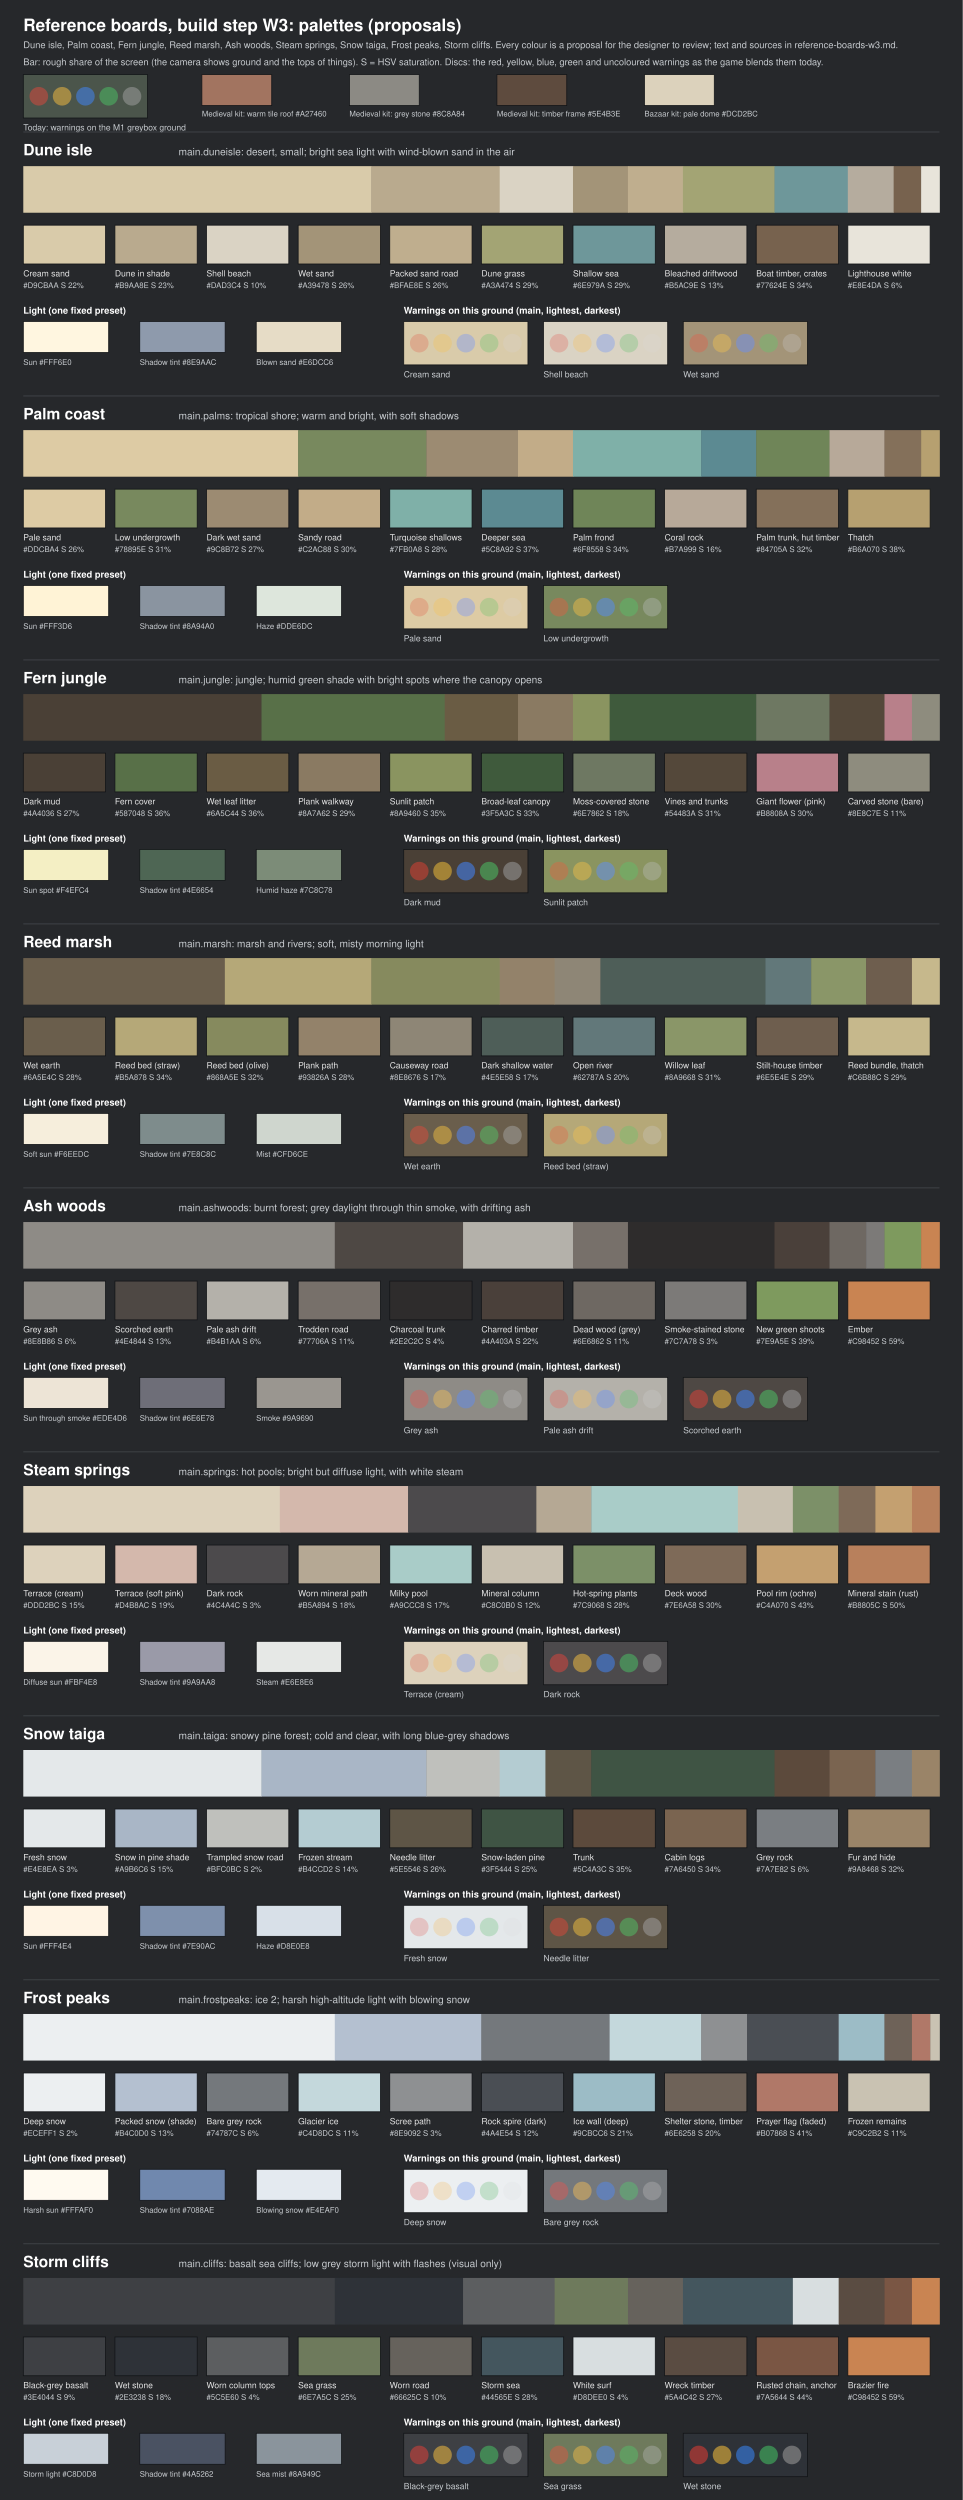
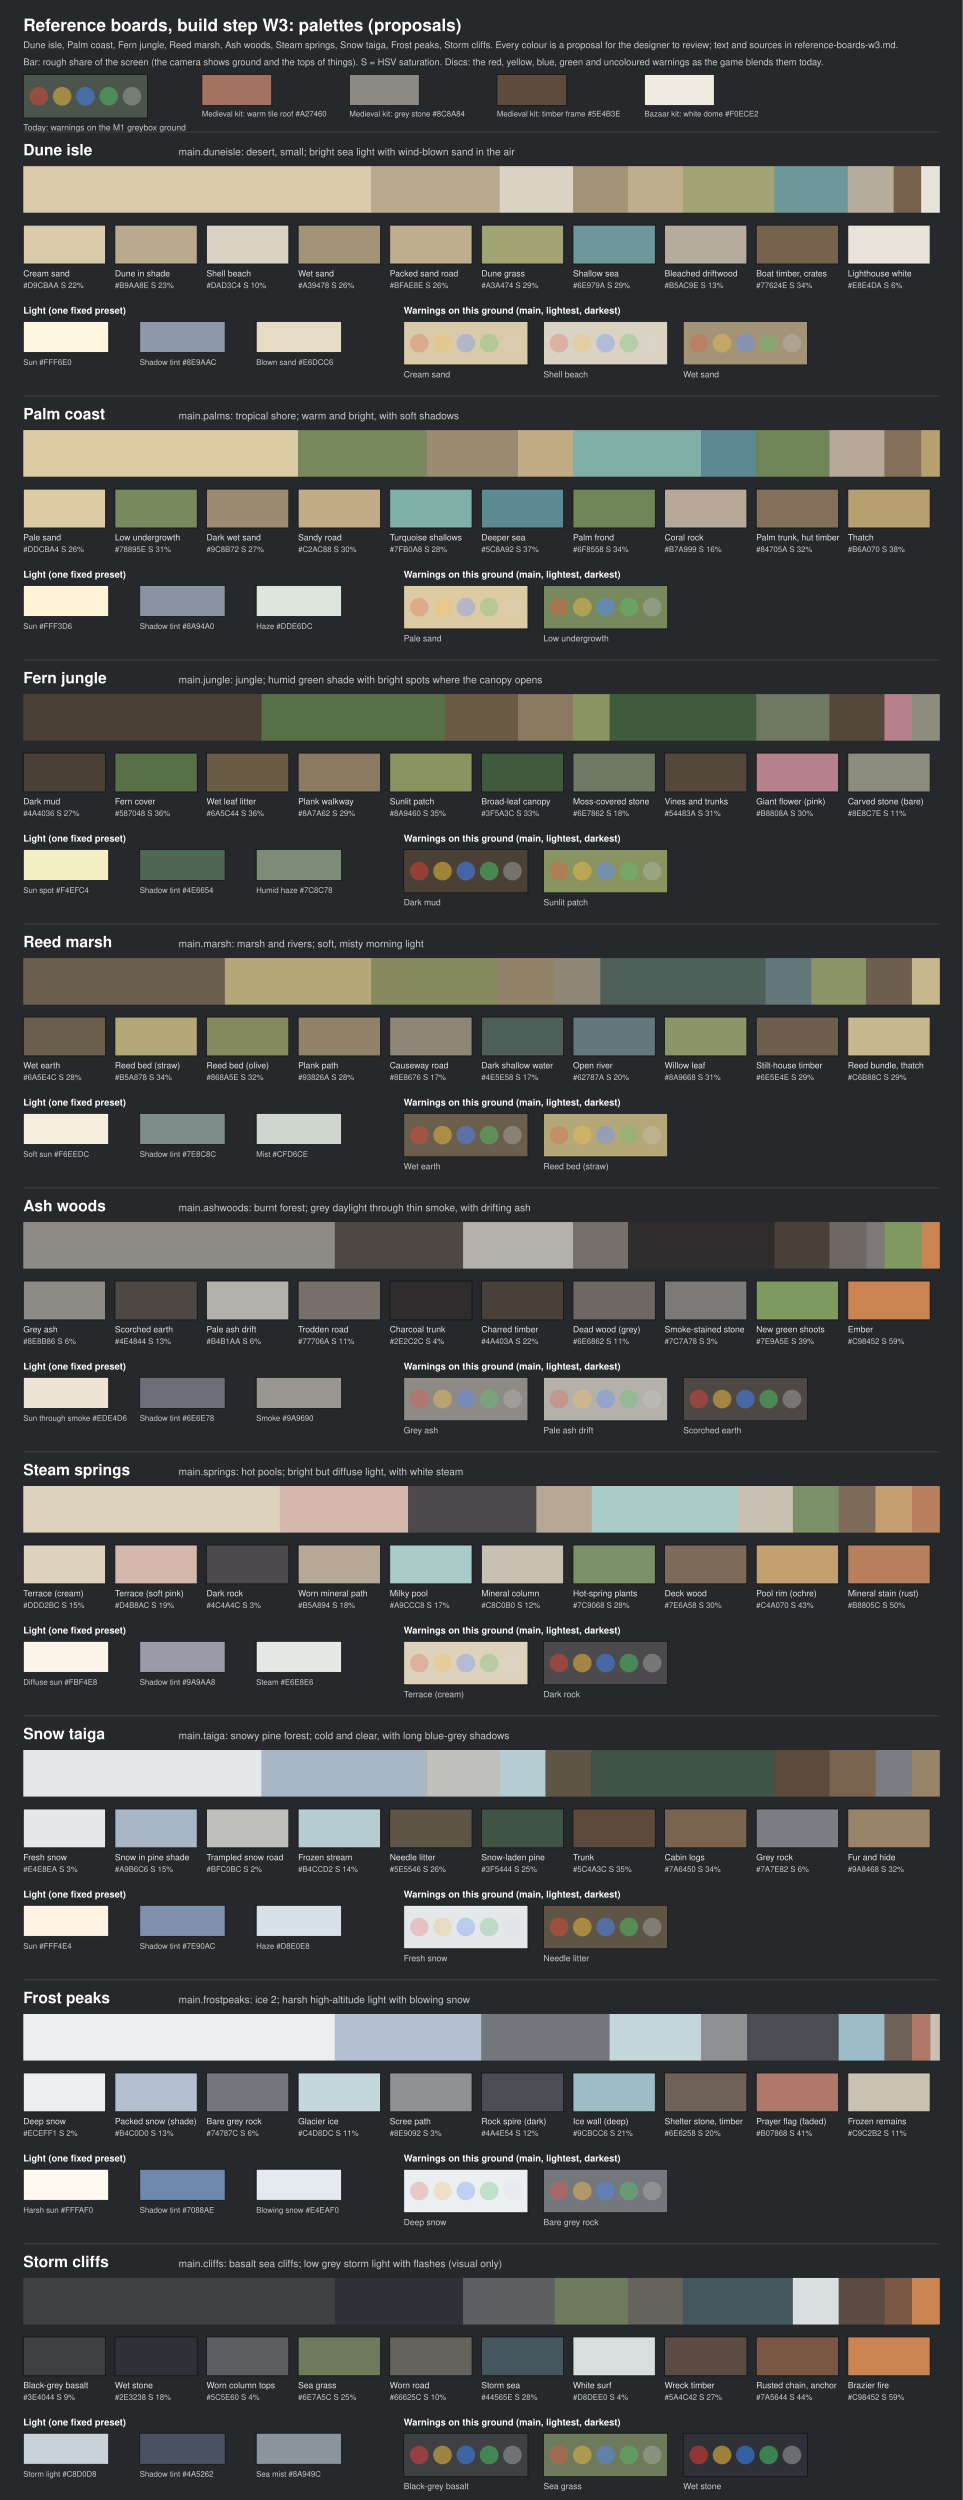
<svg xmlns="http://www.w3.org/2000/svg" viewBox="0 0 1240 3220" width="1240" height="3220" font-family="Segoe UI, Helvetica, Arial, sans-serif">
  <rect width="1240" height="3220" fill="#26282B" />
  <text x="30" y="40" font-size="22" fill="#FFFFFF" font-weight="600">Reference boards, build step W3: palettes (proposals)</text>
  <text x="30" y="62" font-size="12" fill="#C8CCD0">Dune isle, Palm coast, Fern jungle, Reed marsh, Ash woods, Steam springs, Snow taiga, Frost peaks, Storm cliffs. Every colour is a proposal for the designer to review; text and sources in reference-boards-w3.md.</text>
  <text x="30" y="84" font-size="12" fill="#C8CCD0">Bar: rough share of the screen (the camera shows ground and the tops of things). S = HSV saturation. Discs: the red, yellow, blue, green and uncoloured warnings as the game blends them today.</text>
  <rect x="30" y="96" width="160" height="56" fill="#4b554b" stroke="#111316" stroke-width="1" />
  <circle cx="50" cy="124" r="12" fill="#964E43" />
  <circle cx="80" cy="124" r="12" fill="#A38A45" />
  <circle cx="110" cy="124" r="12" fill="#456EA6" />
  <circle cx="140" cy="124" r="12" fill="#4B8C58" />
  <circle cx="170" cy="124" r="12" fill="#777C77" />
  <text x="30" y="168" font-size="11" fill="#C8CCD0">Today: warnings on the M1 greybox ground</text>
  <rect x="260" y="96" width="90" height="40" fill="#A27460" stroke="#111316" stroke-width="1" />
  <text x="260" y="150" font-size="10" fill="#C8CCD0">Medieval kit: warm tile roof #A27460</text>
  <rect x="450" y="96" width="90" height="40" fill="#8C8A84" stroke="#111316" stroke-width="1" />
  <text x="450" y="150" font-size="10" fill="#C8CCD0">Medieval kit: grey stone #8C8A84</text>
  <rect x="640" y="96" width="90" height="40" fill="#5E4B3E" stroke="#111316" stroke-width="1" />
  <text x="640" y="150" font-size="10" fill="#C8CCD0">Medieval kit: timber frame #5E4B3E</text>
-   <rect x="830" y="96" width="90" height="40" fill="#DCD2BC" stroke="#111316" stroke-width="1" />
-   <text x="830" y="150" font-size="10" fill="#C8CCD0">Bazaar kit: pale dome #DCD2BC</text>
+   <rect x="830" y="96" width="90" height="40" fill="#F0ECE2" stroke="#111316" stroke-width="1" />
+   <text x="830" y="150" font-size="10" fill="#C8CCD0">Bazaar kit: white dome #F0ECE2</text>
  <line x1="30" y1="170" x2="1210" y2="170" stroke="#44484D" />
  <text x="30" y="200" font-size="20" fill="#FFFFFF" font-weight="600">Dune isle</text>
  <text x="230" y="200" font-size="13" fill="#C8CCD0">main.duneisle: desert, small; bright sea light with wind-blown sand in the air</text>
  <rect x="30.0" y="214" width="448.9" height="60" fill="#D9CBAA" />
  <rect x="478.4" y="214" width="165.7" height="60" fill="#B9AA8E" />
  <rect x="643.6" y="214" width="94.9" height="60" fill="#DAD3C4" />
  <rect x="738.0" y="214" width="71.3" height="60" fill="#A39478" />
  <rect x="808.8" y="214" width="71.3" height="60" fill="#BFAE8E" />
  <rect x="879.6" y="214" width="118.5" height="60" fill="#A3A474" />
  <rect x="997.6" y="214" width="94.9" height="60" fill="#6E979A" />
  <rect x="1092.0" y="214" width="59.5" height="60" fill="#B5AC9E" />
  <rect x="1151.0" y="214" width="35.9" height="60" fill="#77624E" />
  <rect x="1186.4" y="214" width="24.1" height="60" fill="#E8E4DA" />
  <rect x="30" y="290" width="106" height="50" fill="#D9CBAA" stroke="#111316" stroke-width="1" />
  <text x="30" y="356" font-size="11" fill="#E6E6E6">Cream sand</text>
  <text x="30" y="371" font-size="10" fill="#C8CCD0">#D9CBAA  S 22%</text>
  <rect x="148" y="290" width="106" height="50" fill="#B9AA8E" stroke="#111316" stroke-width="1" />
  <text x="148" y="356" font-size="11" fill="#E6E6E6">Dune in shade</text>
  <text x="148" y="371" font-size="10" fill="#C8CCD0">#B9AA8E  S 23%</text>
  <rect x="266" y="290" width="106" height="50" fill="#DAD3C4" stroke="#111316" stroke-width="1" />
  <text x="266" y="356" font-size="11" fill="#E6E6E6">Shell beach</text>
  <text x="266" y="371" font-size="10" fill="#C8CCD0">#DAD3C4  S 10%</text>
  <rect x="384" y="290" width="106" height="50" fill="#A39478" stroke="#111316" stroke-width="1" />
  <text x="384" y="356" font-size="11" fill="#E6E6E6">Wet sand</text>
  <text x="384" y="371" font-size="10" fill="#C8CCD0">#A39478  S 26%</text>
  <rect x="502" y="290" width="106" height="50" fill="#BFAE8E" stroke="#111316" stroke-width="1" />
  <text x="502" y="356" font-size="11" fill="#E6E6E6">Packed sand road</text>
  <text x="502" y="371" font-size="10" fill="#C8CCD0">#BFAE8E  S 26%</text>
  <rect x="620" y="290" width="106" height="50" fill="#A3A474" stroke="#111316" stroke-width="1" />
  <text x="620" y="356" font-size="11" fill="#E6E6E6">Dune grass</text>
  <text x="620" y="371" font-size="10" fill="#C8CCD0">#A3A474  S 29%</text>
  <rect x="738" y="290" width="106" height="50" fill="#6E979A" stroke="#111316" stroke-width="1" />
  <text x="738" y="356" font-size="11" fill="#E6E6E6">Shallow sea</text>
  <text x="738" y="371" font-size="10" fill="#C8CCD0">#6E979A  S 29%</text>
  <rect x="856" y="290" width="106" height="50" fill="#B5AC9E" stroke="#111316" stroke-width="1" />
  <text x="856" y="356" font-size="11" fill="#E6E6E6">Bleached driftwood</text>
  <text x="856" y="371" font-size="10" fill="#C8CCD0">#B5AC9E  S 13%</text>
  <rect x="974" y="290" width="106" height="50" fill="#77624E" stroke="#111316" stroke-width="1" />
  <text x="974" y="356" font-size="11" fill="#E6E6E6">Boat timber, crates</text>
  <text x="974" y="371" font-size="10" fill="#C8CCD0">#77624E  S 34%</text>
  <rect x="1092" y="290" width="106" height="50" fill="#E8E4DA" stroke="#111316" stroke-width="1" />
  <text x="1092" y="356" font-size="11" fill="#E6E6E6">Lighthouse white</text>
  <text x="1092" y="371" font-size="10" fill="#C8CCD0">#E8E4DA  S 6%</text>
  <text x="30" y="404" font-size="12" fill="#FFFFFF" font-weight="600">Light (one fixed preset)</text>
  <rect x="30" y="414" width="110" height="40" fill="#FFF6E0" stroke="#111316" stroke-width="1" />
  <text x="30" y="470" font-size="10" fill="#C8CCD0">Sun #FFF6E0</text>
  <rect x="180" y="414" width="110" height="40" fill="#8E9AAC" stroke="#111316" stroke-width="1" />
  <text x="180" y="470" font-size="10" fill="#C8CCD0">Shadow tint #8E9AAC</text>
  <rect x="330" y="414" width="110" height="40" fill="#E6DCC6" stroke="#111316" stroke-width="1" />
  <text x="330" y="470" font-size="10" fill="#C8CCD0">Blown sand #E6DCC6</text>
  <text x="520" y="404" font-size="12" fill="#FFFFFF" font-weight="600">Warnings on this ground (main, lightest, darkest)</text>
  <rect x="520" y="414" width="160" height="56" fill="#D9CBAA" stroke="#111316" stroke-width="1" />
  <circle cx="540" cy="442" r="12" fill="#DBAB8E" />
  <circle cx="570" cy="442" r="12" fill="#E2C88E" />
  <circle cx="600" cy="442" r="12" fill="#B2B6C9" />
  <circle cx="630" cy="442" r="12" fill="#B4C896" />
  <circle cx="660" cy="442" r="12" fill="#D9CDB4" />
  <text x="520" y="486" font-size="11" fill="#C8CCD0">Cream sand</text>
  <rect x="700" y="414" width="160" height="56" fill="#DAD3C4" stroke="#111316" stroke-width="1" />
  <circle cx="720" cy="442" r="12" fill="#DCB1A4" />
  <circle cx="750" cy="442" r="12" fill="#E3CDA3" />
  <circle cx="780" cy="442" r="12" fill="#B3BCD7" />
  <circle cx="810" cy="442" r="12" fill="#B5CDA9" />
  <circle cx="840" cy="442" r="12" fill="#DAD4C8" />
  <text x="700" y="486" font-size="11" fill="#C8CCD0">Shell beach</text>
  <rect x="880" y="414" width="160" height="56" fill="#A39478" stroke="#111316" stroke-width="1" />
  <circle cx="900" cy="442" r="12" fill="#BB7F66" />
  <circle cx="930" cy="442" r="12" fill="#C4A767" />
  <circle cx="960" cy="442" r="12" fill="#8791B4" />
  <circle cx="990" cy="442" r="12" fill="#8AA773" />
  <circle cx="1020" cy="442" r="12" fill="#AEA390" />
  <text x="880" y="486" font-size="11" fill="#C8CCD0">Wet sand</text>
  <line x1="30" y1="510" x2="1210" y2="510" stroke="#44484D" />
  <text x="30" y="540" font-size="20" fill="#FFFFFF" font-weight="600">Palm coast</text>
  <text x="230" y="540" font-size="13" fill="#C8CCD0">main.palms: tropical shore; warm and bright, with soft shadows</text>
  <rect x="30.0" y="554" width="354.5" height="60" fill="#DDCBA4" />
  <rect x="384.0" y="554" width="165.7" height="60" fill="#78895E" />
  <rect x="549.2" y="554" width="118.5" height="60" fill="#9C8B72" />
  <rect x="667.2" y="554" width="71.3" height="60" fill="#C2AC88" />
  <rect x="738.0" y="554" width="165.7" height="60" fill="#7FB0A8" />
  <rect x="903.2" y="554" width="71.3" height="60" fill="#5C8A92" />
  <rect x="974.0" y="554" width="94.9" height="60" fill="#6F8558" />
  <rect x="1068.4" y="554" width="71.3" height="60" fill="#B7A999" />
  <rect x="1139.2" y="554" width="47.7" height="60" fill="#84705A" />
  <rect x="1186.4" y="554" width="24.1" height="60" fill="#B6A070" />
  <rect x="30" y="630" width="106" height="50" fill="#DDCBA4" stroke="#111316" stroke-width="1" />
  <text x="30" y="696" font-size="11" fill="#E6E6E6">Pale sand</text>
  <text x="30" y="711" font-size="10" fill="#C8CCD0">#DDCBA4  S 26%</text>
  <rect x="148" y="630" width="106" height="50" fill="#78895E" stroke="#111316" stroke-width="1" />
  <text x="148" y="696" font-size="11" fill="#E6E6E6">Low undergrowth</text>
  <text x="148" y="711" font-size="10" fill="#C8CCD0">#78895E  S 31%</text>
  <rect x="266" y="630" width="106" height="50" fill="#9C8B72" stroke="#111316" stroke-width="1" />
  <text x="266" y="696" font-size="11" fill="#E6E6E6">Dark wet sand</text>
  <text x="266" y="711" font-size="10" fill="#C8CCD0">#9C8B72  S 27%</text>
  <rect x="384" y="630" width="106" height="50" fill="#C2AC88" stroke="#111316" stroke-width="1" />
  <text x="384" y="696" font-size="11" fill="#E6E6E6">Sandy road</text>
  <text x="384" y="711" font-size="10" fill="#C8CCD0">#C2AC88  S 30%</text>
  <rect x="502" y="630" width="106" height="50" fill="#7FB0A8" stroke="#111316" stroke-width="1" />
  <text x="502" y="696" font-size="11" fill="#E6E6E6">Turquoise shallows</text>
  <text x="502" y="711" font-size="10" fill="#C8CCD0">#7FB0A8  S 28%</text>
  <rect x="620" y="630" width="106" height="50" fill="#5C8A92" stroke="#111316" stroke-width="1" />
  <text x="620" y="696" font-size="11" fill="#E6E6E6">Deeper sea</text>
  <text x="620" y="711" font-size="10" fill="#C8CCD0">#5C8A92  S 37%</text>
  <rect x="738" y="630" width="106" height="50" fill="#6F8558" stroke="#111316" stroke-width="1" />
  <text x="738" y="696" font-size="11" fill="#E6E6E6">Palm frond</text>
  <text x="738" y="711" font-size="10" fill="#C8CCD0">#6F8558  S 34%</text>
  <rect x="856" y="630" width="106" height="50" fill="#B7A999" stroke="#111316" stroke-width="1" />
  <text x="856" y="696" font-size="11" fill="#E6E6E6">Coral rock</text>
  <text x="856" y="711" font-size="10" fill="#C8CCD0">#B7A999  S 16%</text>
  <rect x="974" y="630" width="106" height="50" fill="#84705A" stroke="#111316" stroke-width="1" />
  <text x="974" y="696" font-size="11" fill="#E6E6E6">Palm trunk, hut timber</text>
  <text x="974" y="711" font-size="10" fill="#C8CCD0">#84705A  S 32%</text>
  <rect x="1092" y="630" width="106" height="50" fill="#B6A070" stroke="#111316" stroke-width="1" />
  <text x="1092" y="696" font-size="11" fill="#E6E6E6">Thatch</text>
  <text x="1092" y="711" font-size="10" fill="#C8CCD0">#B6A070  S 38%</text>
  <text x="30" y="744" font-size="12" fill="#FFFFFF" font-weight="600">Light (one fixed preset)</text>
  <rect x="30" y="754" width="110" height="40" fill="#FFF3D6" stroke="#111316" stroke-width="1" />
  <text x="30" y="810" font-size="10" fill="#C8CCD0">Sun #FFF3D6</text>
  <rect x="180" y="754" width="110" height="40" fill="#8A94A0" stroke="#111316" stroke-width="1" />
  <text x="180" y="810" font-size="10" fill="#C8CCD0">Shadow tint #8A94A0</text>
  <rect x="330" y="754" width="110" height="40" fill="#DDE6DC" stroke="#111316" stroke-width="1" />
  <text x="330" y="810" font-size="10" fill="#C8CCD0">Haze #DDE6DC</text>
  <text x="520" y="744" font-size="12" fill="#FFFFFF" font-weight="600">Warnings on this ground (main, lightest, darkest)</text>
  <rect x="520" y="754" width="160" height="56" fill="#DDCBA4" stroke="#111316" stroke-width="1" />
  <circle cx="540" cy="782" r="12" fill="#DEAB89" />
  <circle cx="570" cy="782" r="12" fill="#E5C88A" />
  <circle cx="600" cy="782" r="12" fill="#B5B6C6" />
  <circle cx="630" cy="782" r="12" fill="#B7C891" />
  <circle cx="660" cy="782" r="12" fill="#DCCDAF" />
  <text x="520" y="826" font-size="11" fill="#C8CCD0">Pale sand</text>
  <rect x="700" y="754" width="160" height="56" fill="#78895E" stroke="#111316" stroke-width="1" />
  <circle cx="720" cy="782" r="12" fill="#A67651" />
  <circle cx="750" cy="782" r="12" fill="#B1A153" />
  <circle cx="780" cy="782" r="12" fill="#668AAB" />
  <circle cx="810" cy="782" r="12" fill="#69A263" />
  <circle cx="840" cy="782" r="12" fill="#909C81" />
  <text x="700" y="826" font-size="11" fill="#C8CCD0">Low undergrowth</text>
  <line x1="30" y1="850" x2="1210" y2="850" stroke="#44484D" />
  <text x="30" y="880" font-size="20" fill="#FFFFFF" font-weight="600">Fern jungle</text>
  <text x="230" y="880" font-size="13" fill="#C8CCD0">main.jungle: jungle; humid green shade with bright spots where the canopy opens</text>
  <rect x="30.0" y="894" width="307.3" height="60" fill="#4A4036" />
  <rect x="336.8" y="894" width="236.5" height="60" fill="#587048" />
  <rect x="572.8" y="894" width="94.9" height="60" fill="#6A5C44" />
  <rect x="667.2" y="894" width="71.3" height="60" fill="#8A7A62" />
  <rect x="738.0" y="894" width="47.7" height="60" fill="#8A9460" />
  <rect x="785.2" y="894" width="189.3" height="60" fill="#3F5A3C" />
  <rect x="974.0" y="894" width="94.9" height="60" fill="#6E7862" />
  <rect x="1068.4" y="894" width="71.3" height="60" fill="#54483A" />
  <rect x="1139.2" y="894" width="35.9" height="60" fill="#B8808A" />
  <rect x="1174.6" y="894" width="35.9" height="60" fill="#8E8C7E" />
  <rect x="30" y="970" width="106" height="50" fill="#4A4036" stroke="#111316" stroke-width="1" />
  <text x="30" y="1036" font-size="11" fill="#E6E6E6">Dark mud</text>
  <text x="30" y="1051" font-size="10" fill="#C8CCD0">#4A4036  S 27%</text>
  <rect x="148" y="970" width="106" height="50" fill="#587048" stroke="#111316" stroke-width="1" />
  <text x="148" y="1036" font-size="11" fill="#E6E6E6">Fern cover</text>
  <text x="148" y="1051" font-size="10" fill="#C8CCD0">#587048  S 36%</text>
  <rect x="266" y="970" width="106" height="50" fill="#6A5C44" stroke="#111316" stroke-width="1" />
  <text x="266" y="1036" font-size="11" fill="#E6E6E6">Wet leaf litter</text>
  <text x="266" y="1051" font-size="10" fill="#C8CCD0">#6A5C44  S 36%</text>
  <rect x="384" y="970" width="106" height="50" fill="#8A7A62" stroke="#111316" stroke-width="1" />
  <text x="384" y="1036" font-size="11" fill="#E6E6E6">Plank walkway</text>
  <text x="384" y="1051" font-size="10" fill="#C8CCD0">#8A7A62  S 29%</text>
  <rect x="502" y="970" width="106" height="50" fill="#8A9460" stroke="#111316" stroke-width="1" />
  <text x="502" y="1036" font-size="11" fill="#E6E6E6">Sunlit patch</text>
  <text x="502" y="1051" font-size="10" fill="#C8CCD0">#8A9460  S 35%</text>
  <rect x="620" y="970" width="106" height="50" fill="#3F5A3C" stroke="#111316" stroke-width="1" />
  <text x="620" y="1036" font-size="11" fill="#E6E6E6">Broad-leaf canopy</text>
  <text x="620" y="1051" font-size="10" fill="#C8CCD0">#3F5A3C  S 33%</text>
  <rect x="738" y="970" width="106" height="50" fill="#6E7862" stroke="#111316" stroke-width="1" />
  <text x="738" y="1036" font-size="11" fill="#E6E6E6">Moss-covered stone</text>
  <text x="738" y="1051" font-size="10" fill="#C8CCD0">#6E7862  S 18%</text>
  <rect x="856" y="970" width="106" height="50" fill="#54483A" stroke="#111316" stroke-width="1" />
  <text x="856" y="1036" font-size="11" fill="#E6E6E6">Vines and trunks</text>
  <text x="856" y="1051" font-size="10" fill="#C8CCD0">#54483A  S 31%</text>
  <rect x="974" y="970" width="106" height="50" fill="#B8808A" stroke="#111316" stroke-width="1" />
  <text x="974" y="1036" font-size="11" fill="#E6E6E6">Giant flower (pink)</text>
  <text x="974" y="1051" font-size="10" fill="#C8CCD0">#B8808A  S 30%</text>
  <rect x="1092" y="970" width="106" height="50" fill="#8E8C7E" stroke="#111316" stroke-width="1" />
  <text x="1092" y="1036" font-size="11" fill="#E6E6E6">Carved stone (bare)</text>
  <text x="1092" y="1051" font-size="10" fill="#C8CCD0">#8E8C7E  S 11%</text>
  <text x="30" y="1084" font-size="12" fill="#FFFFFF" font-weight="600">Light (one fixed preset)</text>
  <rect x="30" y="1094" width="110" height="40" fill="#F4EFC4" stroke="#111316" stroke-width="1" />
  <text x="30" y="1150" font-size="10" fill="#C8CCD0">Sun spot #F4EFC4</text>
  <rect x="180" y="1094" width="110" height="40" fill="#4E6654" stroke="#111316" stroke-width="1" />
  <text x="180" y="1150" font-size="10" fill="#C8CCD0">Shadow tint #4E6654</text>
  <rect x="330" y="1094" width="110" height="40" fill="#7C8C78" stroke="#111316" stroke-width="1" />
  <text x="330" y="1150" font-size="10" fill="#C8CCD0">Humid haze #7C8C78</text>
  <text x="520" y="1084" font-size="12" fill="#FFFFFF" font-weight="600">Warnings on this ground (main, lightest, darkest)</text>
  <rect x="520" y="1094" width="160" height="56" fill="#4A4036" stroke="#111316" stroke-width="1" />
  <circle cx="540" cy="1122" r="12" fill="#964034" />
  <circle cx="570" cy="1122" r="12" fill="#A38337" />
  <circle cx="600" cy="1122" r="12" fill="#4565A2" />
  <circle cx="630" cy="1122" r="12" fill="#4A864F" />
  <circle cx="660" cy="1122" r="12" fill="#76726E" />
  <text x="520" y="1166" font-size="11" fill="#C8CCD0">Dark mud</text>
  <rect x="700" y="1094" width="160" height="56" fill="#8A9460" stroke="#111316" stroke-width="1" />
  <circle cx="720" cy="1122" r="12" fill="#AE7F53" />
  <circle cx="750" cy="1122" r="12" fill="#B9A755" />
  <circle cx="780" cy="1122" r="12" fill="#7491AC" />
  <circle cx="810" cy="1122" r="12" fill="#77A764" />
  <circle cx="840" cy="1122" r="12" fill="#9CA382" />
  <text x="700" y="1166" font-size="11" fill="#C8CCD0">Sunlit patch</text>
  <line x1="30" y1="1190" x2="1210" y2="1190" stroke="#44484D" />
  <text x="30" y="1220" font-size="20" fill="#FFFFFF" font-weight="600">Reed marsh</text>
  <text x="230" y="1220" font-size="13" fill="#C8CCD0">main.marsh: marsh and rivers; soft, misty morning light</text>
  <rect x="30.0" y="1234" width="260.1" height="60" fill="#6A5E4C" />
  <rect x="289.6" y="1234" width="189.3" height="60" fill="#B5A878" />
  <rect x="478.4" y="1234" width="165.7" height="60" fill="#868A5E" />
  <rect x="643.6" y="1234" width="71.3" height="60" fill="#93826A" />
  <rect x="714.4" y="1234" width="59.5" height="60" fill="#8E8676" />
  <rect x="773.4" y="1234" width="212.9" height="60" fill="#4E5E58" />
  <rect x="985.8" y="1234" width="59.5" height="60" fill="#62787A" />
  <rect x="1044.8" y="1234" width="71.3" height="60" fill="#8A9668" />
  <rect x="1115.6" y="1234" width="59.5" height="60" fill="#6E5E4E" />
  <rect x="1174.6" y="1234" width="35.9" height="60" fill="#C6B88C" />
  <rect x="30" y="1310" width="106" height="50" fill="#6A5E4C" stroke="#111316" stroke-width="1" />
  <text x="30" y="1376" font-size="11" fill="#E6E6E6">Wet earth</text>
  <text x="30" y="1391" font-size="10" fill="#C8CCD0">#6A5E4C  S 28%</text>
  <rect x="148" y="1310" width="106" height="50" fill="#B5A878" stroke="#111316" stroke-width="1" />
  <text x="148" y="1376" font-size="11" fill="#E6E6E6">Reed bed (straw)</text>
  <text x="148" y="1391" font-size="10" fill="#C8CCD0">#B5A878  S 34%</text>
  <rect x="266" y="1310" width="106" height="50" fill="#868A5E" stroke="#111316" stroke-width="1" />
  <text x="266" y="1376" font-size="11" fill="#E6E6E6">Reed bed (olive)</text>
  <text x="266" y="1391" font-size="10" fill="#C8CCD0">#868A5E  S 32%</text>
  <rect x="384" y="1310" width="106" height="50" fill="#93826A" stroke="#111316" stroke-width="1" />
  <text x="384" y="1376" font-size="11" fill="#E6E6E6">Plank path</text>
  <text x="384" y="1391" font-size="10" fill="#C8CCD0">#93826A  S 28%</text>
  <rect x="502" y="1310" width="106" height="50" fill="#8E8676" stroke="#111316" stroke-width="1" />
  <text x="502" y="1376" font-size="11" fill="#E6E6E6">Causeway road</text>
  <text x="502" y="1391" font-size="10" fill="#C8CCD0">#8E8676  S 17%</text>
  <rect x="620" y="1310" width="106" height="50" fill="#4E5E58" stroke="#111316" stroke-width="1" />
  <text x="620" y="1376" font-size="11" fill="#E6E6E6">Dark shallow water</text>
  <text x="620" y="1391" font-size="10" fill="#C8CCD0">#4E5E58  S 17%</text>
  <rect x="738" y="1310" width="106" height="50" fill="#62787A" stroke="#111316" stroke-width="1" />
  <text x="738" y="1376" font-size="11" fill="#E6E6E6">Open river</text>
  <text x="738" y="1391" font-size="10" fill="#C8CCD0">#62787A  S 20%</text>
  <rect x="856" y="1310" width="106" height="50" fill="#8A9668" stroke="#111316" stroke-width="1" />
  <text x="856" y="1376" font-size="11" fill="#E6E6E6">Willow leaf</text>
  <text x="856" y="1391" font-size="10" fill="#C8CCD0">#8A9668  S 31%</text>
  <rect x="974" y="1310" width="106" height="50" fill="#6E5E4E" stroke="#111316" stroke-width="1" />
  <text x="974" y="1376" font-size="11" fill="#E6E6E6">Stilt-house timber</text>
  <text x="974" y="1391" font-size="10" fill="#C8CCD0">#6E5E4E  S 29%</text>
  <rect x="1092" y="1310" width="106" height="50" fill="#C6B88C" stroke="#111316" stroke-width="1" />
  <text x="1092" y="1376" font-size="11" fill="#E6E6E6">Reed bundle, thatch</text>
  <text x="1092" y="1391" font-size="10" fill="#C8CCD0">#C6B88C  S 29%</text>
  <text x="30" y="1424" font-size="12" fill="#FFFFFF" font-weight="600">Light (one fixed preset)</text>
  <rect x="30" y="1434" width="110" height="40" fill="#F6EEDC" stroke="#111316" stroke-width="1" />
  <text x="30" y="1490" font-size="10" fill="#C8CCD0">Soft sun #F6EEDC</text>
  <rect x="180" y="1434" width="110" height="40" fill="#7E8C8C" stroke="#111316" stroke-width="1" />
  <text x="180" y="1490" font-size="10" fill="#C8CCD0">Shadow tint #7E8C8C</text>
  <rect x="330" y="1434" width="110" height="40" fill="#CFD6CE" stroke="#111316" stroke-width="1" />
  <text x="330" y="1490" font-size="10" fill="#C8CCD0">Mist #CFD6CE</text>
  <text x="520" y="1424" font-size="12" fill="#FFFFFF" font-weight="600">Warnings on this ground (main, lightest, darkest)</text>
  <rect x="520" y="1434" width="160" height="56" fill="#6A5E4C" stroke="#111316" stroke-width="1" />
  <circle cx="540" cy="1462" r="12" fill="#A15544" />
  <circle cx="570" cy="1462" r="12" fill="#AC8D46" />
  <circle cx="600" cy="1462" r="12" fill="#5C72A6" />
  <circle cx="630" cy="1462" r="12" fill="#5F8F59" />
  <circle cx="660" cy="1462" r="12" fill="#878177" />
  <text x="520" y="1506" font-size="11" fill="#C8CCD0">Wet earth</text>
  <rect x="700" y="1434" width="160" height="56" fill="#B5A878" stroke="#111316" stroke-width="1" />
  <circle cx="720" cy="1462" r="12" fill="#C58F66" />
  <circle cx="750" cy="1462" r="12" fill="#CEB267" />
  <circle cx="780" cy="1462" r="12" fill="#969EB4" />
  <circle cx="810" cy="1462" r="12" fill="#98B273" />
  <circle cx="840" cy="1462" r="12" fill="#BCB290" />
  <text x="700" y="1506" font-size="11" fill="#C8CCD0">Reed bed (straw)</text>
  <line x1="30" y1="1530" x2="1210" y2="1530" stroke="#44484D" />
  <text x="30" y="1560" font-size="20" fill="#FFFFFF" font-weight="600">Ash woods</text>
  <text x="230" y="1560" font-size="13" fill="#C8CCD0">main.ashwoods: burnt forest; grey daylight through thin smoke, with drifting ash</text>
  <rect x="30.0" y="1574" width="401.7" height="60" fill="#8E8B86" />
  <rect x="431.2" y="1574" width="165.7" height="60" fill="#4E4844" />
  <rect x="596.4" y="1574" width="142.1" height="60" fill="#B4B1AA" />
  <rect x="738.0" y="1574" width="71.3" height="60" fill="#77706A" />
  <rect x="808.8" y="1574" width="189.3" height="60" fill="#2E2C2C" />
  <rect x="997.6" y="1574" width="71.3" height="60" fill="#4A403A" />
  <rect x="1068.4" y="1574" width="47.7" height="60" fill="#6E6862" />
  <rect x="1115.6" y="1574" width="24.1" height="60" fill="#7C7A78" />
  <rect x="1139.2" y="1574" width="47.7" height="60" fill="#7E9A5E" />
  <rect x="1186.4" y="1574" width="24.1" height="60" fill="#C98452" />
  <rect x="30" y="1650" width="106" height="50" fill="#8E8B86" stroke="#111316" stroke-width="1" />
  <text x="30" y="1716" font-size="11" fill="#E6E6E6">Grey ash</text>
  <text x="30" y="1731" font-size="10" fill="#C8CCD0">#8E8B86  S 6%</text>
  <rect x="148" y="1650" width="106" height="50" fill="#4E4844" stroke="#111316" stroke-width="1" />
  <text x="148" y="1716" font-size="11" fill="#E6E6E6">Scorched earth</text>
  <text x="148" y="1731" font-size="10" fill="#C8CCD0">#4E4844  S 13%</text>
  <rect x="266" y="1650" width="106" height="50" fill="#B4B1AA" stroke="#111316" stroke-width="1" />
  <text x="266" y="1716" font-size="11" fill="#E6E6E6">Pale ash drift</text>
  <text x="266" y="1731" font-size="10" fill="#C8CCD0">#B4B1AA  S 6%</text>
  <rect x="384" y="1650" width="106" height="50" fill="#77706A" stroke="#111316" stroke-width="1" />
  <text x="384" y="1716" font-size="11" fill="#E6E6E6">Trodden road</text>
  <text x="384" y="1731" font-size="10" fill="#C8CCD0">#77706A  S 11%</text>
  <rect x="502" y="1650" width="106" height="50" fill="#2E2C2C" stroke="#111316" stroke-width="1" />
  <text x="502" y="1716" font-size="11" fill="#E6E6E6">Charcoal trunk</text>
  <text x="502" y="1731" font-size="10" fill="#C8CCD0">#2E2C2C  S 4%</text>
  <rect x="620" y="1650" width="106" height="50" fill="#4A403A" stroke="#111316" stroke-width="1" />
  <text x="620" y="1716" font-size="11" fill="#E6E6E6">Charred timber</text>
  <text x="620" y="1731" font-size="10" fill="#C8CCD0">#4A403A  S 22%</text>
  <rect x="738" y="1650" width="106" height="50" fill="#6E6862" stroke="#111316" stroke-width="1" />
  <text x="738" y="1716" font-size="11" fill="#E6E6E6">Dead wood (grey)</text>
  <text x="738" y="1731" font-size="10" fill="#C8CCD0">#6E6862  S 11%</text>
  <rect x="856" y="1650" width="106" height="50" fill="#7C7A78" stroke="#111316" stroke-width="1" />
  <text x="856" y="1716" font-size="11" fill="#E6E6E6">Smoke-stained stone</text>
  <text x="856" y="1731" font-size="10" fill="#C8CCD0">#7C7A78  S 3%</text>
  <rect x="974" y="1650" width="106" height="50" fill="#7E9A5E" stroke="#111316" stroke-width="1" />
  <text x="974" y="1716" font-size="11" fill="#E6E6E6">New green shoots</text>
  <text x="974" y="1731" font-size="10" fill="#C8CCD0">#7E9A5E  S 39%</text>
  <rect x="1092" y="1650" width="106" height="50" fill="#C98452" stroke="#111316" stroke-width="1" />
  <text x="1092" y="1716" font-size="11" fill="#E6E6E6">Ember</text>
  <text x="1092" y="1731" font-size="10" fill="#C8CCD0">#C98452  S 59%</text>
  <text x="30" y="1764" font-size="12" fill="#FFFFFF" font-weight="600">Light (one fixed preset)</text>
  <rect x="30" y="1774" width="110" height="40" fill="#EDE4D6" stroke="#111316" stroke-width="1" />
  <text x="30" y="1830" font-size="10" fill="#C8CCD0">Sun through smoke #EDE4D6</text>
  <rect x="180" y="1774" width="110" height="40" fill="#6E6E78" stroke="#111316" stroke-width="1" />
  <text x="180" y="1830" font-size="10" fill="#C8CCD0">Shadow tint #6E6E78</text>
  <rect x="330" y="1774" width="110" height="40" fill="#9A9690" stroke="#111316" stroke-width="1" />
  <text x="330" y="1830" font-size="10" fill="#C8CCD0">Smoke #9A9690</text>
  <text x="520" y="1764" font-size="12" fill="#FFFFFF" font-weight="600">Warnings on this ground (main, lightest, darkest)</text>
  <rect x="520" y="1774" width="160" height="56" fill="#8E8B86" stroke="#111316" stroke-width="1" />
  <circle cx="540" cy="1802" r="12" fill="#B07771" />
  <circle cx="570" cy="1802" r="12" fill="#BAA272" />
  <circle cx="600" cy="1802" r="12" fill="#778BB9" />
  <circle cx="630" cy="1802" r="12" fill="#7AA37C" />
  <circle cx="660" cy="1802" r="12" fill="#9F9D9A" />
  <text x="520" y="1846" font-size="11" fill="#C8CCD0">Grey ash</text>
  <rect x="700" y="1774" width="160" height="56" fill="#B4B1AA" stroke="#111316" stroke-width="1" />
  <circle cx="720" cy="1802" r="12" fill="#C5968E" />
  <circle cx="750" cy="1802" r="12" fill="#CDB78E" />
  <circle cx="780" cy="1802" r="12" fill="#95A4C9" />
  <circle cx="810" cy="1802" r="12" fill="#97B896" />
  <circle cx="840" cy="1802" r="12" fill="#BBB9B4" />
  <text x="700" y="1846" font-size="11" fill="#C8CCD0">Pale ash drift</text>
  <rect x="880" y="1774" width="160" height="56" fill="#4E4844" stroke="#111316" stroke-width="1" />
  <circle cx="900" cy="1802" r="12" fill="#97453E" />
  <circle cx="930" cy="1802" r="12" fill="#A48541" />
  <circle cx="960" cy="1802" r="12" fill="#4768A4" />
  <circle cx="990" cy="1802" r="12" fill="#4D8855" />
  <circle cx="1020" cy="1802" r="12" fill="#787574" />
  <text x="880" y="1846" font-size="11" fill="#C8CCD0">Scorched earth</text>
  <line x1="30" y1="1870" x2="1210" y2="1870" stroke="#44484D" />
  <text x="30" y="1900" font-size="20" fill="#FFFFFF" font-weight="600">Steam springs</text>
  <text x="230" y="1900" font-size="13" fill="#C8CCD0">main.springs: hot pools; bright but diffuse light, with white steam</text>
  <rect x="30.0" y="1914" width="330.9" height="60" fill="#DDD2BC" />
  <rect x="360.4" y="1914" width="165.7" height="60" fill="#D4B8AC" />
  <rect x="525.6" y="1914" width="165.7" height="60" fill="#4C4A4C" />
  <rect x="690.8" y="1914" width="71.3" height="60" fill="#B5A894" />
  <rect x="761.6" y="1914" width="189.3" height="60" fill="#A9CCC8" />
  <rect x="950.4" y="1914" width="71.3" height="60" fill="#C8C0B0" />
  <rect x="1021.2" y="1914" width="59.5" height="60" fill="#7C9068" />
  <rect x="1080.2" y="1914" width="47.7" height="60" fill="#7E6A58" />
  <rect x="1127.4" y="1914" width="47.7" height="60" fill="#C4A070" />
  <rect x="1174.6" y="1914" width="35.9" height="60" fill="#B8805C" />
  <rect x="30" y="1990" width="106" height="50" fill="#DDD2BC" stroke="#111316" stroke-width="1" />
  <text x="30" y="2056" font-size="11" fill="#E6E6E6">Terrace (cream)</text>
  <text x="30" y="2071" font-size="10" fill="#C8CCD0">#DDD2BC  S 15%</text>
  <rect x="148" y="1990" width="106" height="50" fill="#D4B8AC" stroke="#111316" stroke-width="1" />
  <text x="148" y="2056" font-size="11" fill="#E6E6E6">Terrace (soft pink)</text>
  <text x="148" y="2071" font-size="10" fill="#C8CCD0">#D4B8AC  S 19%</text>
  <rect x="266" y="1990" width="106" height="50" fill="#4C4A4C" stroke="#111316" stroke-width="1" />
  <text x="266" y="2056" font-size="11" fill="#E6E6E6">Dark rock</text>
  <text x="266" y="2071" font-size="10" fill="#C8CCD0">#4C4A4C  S 3%</text>
  <rect x="384" y="1990" width="106" height="50" fill="#B5A894" stroke="#111316" stroke-width="1" />
  <text x="384" y="2056" font-size="11" fill="#E6E6E6">Worn mineral path</text>
  <text x="384" y="2071" font-size="10" fill="#C8CCD0">#B5A894  S 18%</text>
  <rect x="502" y="1990" width="106" height="50" fill="#A9CCC8" stroke="#111316" stroke-width="1" />
  <text x="502" y="2056" font-size="11" fill="#E6E6E6">Milky pool</text>
  <text x="502" y="2071" font-size="10" fill="#C8CCD0">#A9CCC8  S 17%</text>
  <rect x="620" y="1990" width="106" height="50" fill="#C8C0B0" stroke="#111316" stroke-width="1" />
  <text x="620" y="2056" font-size="11" fill="#E6E6E6">Mineral column</text>
  <text x="620" y="2071" font-size="10" fill="#C8CCD0">#C8C0B0  S 12%</text>
  <rect x="738" y="1990" width="106" height="50" fill="#7C9068" stroke="#111316" stroke-width="1" />
  <text x="738" y="2056" font-size="11" fill="#E6E6E6">Hot-spring plants</text>
  <text x="738" y="2071" font-size="10" fill="#C8CCD0">#7C9068  S 28%</text>
  <rect x="856" y="1990" width="106" height="50" fill="#7E6A58" stroke="#111316" stroke-width="1" />
  <text x="856" y="2056" font-size="11" fill="#E6E6E6">Deck wood</text>
  <text x="856" y="2071" font-size="10" fill="#C8CCD0">#7E6A58  S 30%</text>
  <rect x="974" y="1990" width="106" height="50" fill="#C4A070" stroke="#111316" stroke-width="1" />
  <text x="974" y="2056" font-size="11" fill="#E6E6E6">Pool rim (ochre)</text>
  <text x="974" y="2071" font-size="10" fill="#C8CCD0">#C4A070  S 43%</text>
  <rect x="1092" y="1990" width="106" height="50" fill="#B8805C" stroke="#111316" stroke-width="1" />
  <text x="1092" y="2056" font-size="11" fill="#E6E6E6">Mineral stain (rust)</text>
  <text x="1092" y="2071" font-size="10" fill="#C8CCD0">#B8805C  S 50%</text>
  <text x="30" y="2104" font-size="12" fill="#FFFFFF" font-weight="600">Light (one fixed preset)</text>
  <rect x="30" y="2114" width="110" height="40" fill="#FBF4E8" stroke="#111316" stroke-width="1" />
  <text x="30" y="2170" font-size="10" fill="#C8CCD0">Diffuse sun #FBF4E8</text>
  <rect x="180" y="2114" width="110" height="40" fill="#9A9AA8" stroke="#111316" stroke-width="1" />
  <text x="180" y="2170" font-size="10" fill="#C8CCD0">Shadow tint #9A9AA8</text>
  <rect x="330" y="2114" width="110" height="40" fill="#E6E8E6" stroke="#111316" stroke-width="1" />
  <text x="330" y="2170" font-size="10" fill="#C8CCD0">Steam #E6E8E6</text>
  <text x="520" y="2104" font-size="12" fill="#FFFFFF" font-weight="600">Warnings on this ground (main, lightest, darkest)</text>
  <rect x="520" y="2114" width="160" height="56" fill="#DDD2BC" stroke="#111316" stroke-width="1" />
  <circle cx="540" cy="2142" r="12" fill="#DEB19D" />
  <circle cx="570" cy="2142" r="12" fill="#E5CC9D" />
  <circle cx="600" cy="2142" r="12" fill="#B5BBD3" />
  <circle cx="630" cy="2142" r="12" fill="#B7CCA3" />
  <circle cx="660" cy="2142" r="12" fill="#DCD3C2" />
  <text x="520" y="2186" font-size="11" fill="#C8CCD0">Terrace (cream)</text>
  <rect x="700" y="2114" width="160" height="56" fill="#4C4A4C" stroke="#111316" stroke-width="1" />
  <circle cx="720" cy="2142" r="12" fill="#964744" />
  <circle cx="750" cy="2142" r="12" fill="#A38646" />
  <circle cx="780" cy="2142" r="12" fill="#4669A6" />
  <circle cx="810" cy="2142" r="12" fill="#4B8859" />
  <circle cx="840" cy="2142" r="12" fill="#777677" />
  <text x="700" y="2186" font-size="11" fill="#C8CCD0">Dark rock</text>
  <line x1="30" y1="2210" x2="1210" y2="2210" stroke="#44484D" />
  <text x="30" y="2240" font-size="20" fill="#FFFFFF" font-weight="600">Snow taiga</text>
  <text x="230" y="2240" font-size="13" fill="#C8CCD0">main.taiga: snowy pine forest; cold and clear, with long blue-grey shadows</text>
  <rect x="30.0" y="2254" width="307.3" height="60" fill="#E4E8EA" />
  <rect x="336.8" y="2254" width="212.9" height="60" fill="#A9B6C6" />
  <rect x="549.2" y="2254" width="94.9" height="60" fill="#BFC0BC" />
  <rect x="643.6" y="2254" width="59.5" height="60" fill="#B4CCD2" />
  <rect x="702.6" y="2254" width="59.5" height="60" fill="#5E5546" />
  <rect x="761.6" y="2254" width="236.5" height="60" fill="#3F5444" />
  <rect x="997.6" y="2254" width="71.3" height="60" fill="#5C4A3C" />
  <rect x="1068.4" y="2254" width="59.5" height="60" fill="#7A6450" />
  <rect x="1127.4" y="2254" width="47.7" height="60" fill="#7A7E82" />
  <rect x="1174.6" y="2254" width="35.9" height="60" fill="#9A8468" />
  <rect x="30" y="2330" width="106" height="50" fill="#E4E8EA" stroke="#111316" stroke-width="1" />
  <text x="30" y="2396" font-size="11" fill="#E6E6E6">Fresh snow</text>
  <text x="30" y="2411" font-size="10" fill="#C8CCD0">#E4E8EA  S 3%</text>
  <rect x="148" y="2330" width="106" height="50" fill="#A9B6C6" stroke="#111316" stroke-width="1" />
  <text x="148" y="2396" font-size="11" fill="#E6E6E6">Snow in pine shade</text>
  <text x="148" y="2411" font-size="10" fill="#C8CCD0">#A9B6C6  S 15%</text>
  <rect x="266" y="2330" width="106" height="50" fill="#BFC0BC" stroke="#111316" stroke-width="1" />
  <text x="266" y="2396" font-size="11" fill="#E6E6E6">Trampled snow road</text>
  <text x="266" y="2411" font-size="10" fill="#C8CCD0">#BFC0BC  S 2%</text>
  <rect x="384" y="2330" width="106" height="50" fill="#B4CCD2" stroke="#111316" stroke-width="1" />
  <text x="384" y="2396" font-size="11" fill="#E6E6E6">Frozen stream</text>
  <text x="384" y="2411" font-size="10" fill="#C8CCD0">#B4CCD2  S 14%</text>
  <rect x="502" y="2330" width="106" height="50" fill="#5E5546" stroke="#111316" stroke-width="1" />
  <text x="502" y="2396" font-size="11" fill="#E6E6E6">Needle litter</text>
  <text x="502" y="2411" font-size="10" fill="#C8CCD0">#5E5546  S 26%</text>
  <rect x="620" y="2330" width="106" height="50" fill="#3F5444" stroke="#111316" stroke-width="1" />
  <text x="620" y="2396" font-size="11" fill="#E6E6E6">Snow-laden pine</text>
  <text x="620" y="2411" font-size="10" fill="#C8CCD0">#3F5444  S 25%</text>
  <rect x="738" y="2330" width="106" height="50" fill="#5C4A3C" stroke="#111316" stroke-width="1" />
  <text x="738" y="2396" font-size="11" fill="#E6E6E6">Trunk</text>
  <text x="738" y="2411" font-size="10" fill="#C8CCD0">#5C4A3C  S 35%</text>
  <rect x="856" y="2330" width="106" height="50" fill="#7A6450" stroke="#111316" stroke-width="1" />
  <text x="856" y="2396" font-size="11" fill="#E6E6E6">Cabin logs</text>
  <text x="856" y="2411" font-size="10" fill="#C8CCD0">#7A6450  S 34%</text>
  <rect x="974" y="2330" width="106" height="50" fill="#7A7E82" stroke="#111316" stroke-width="1" />
  <text x="974" y="2396" font-size="11" fill="#E6E6E6">Grey rock</text>
  <text x="974" y="2411" font-size="10" fill="#C8CCD0">#7A7E82  S 6%</text>
  <rect x="1092" y="2330" width="106" height="50" fill="#9A8468" stroke="#111316" stroke-width="1" />
  <text x="1092" y="2396" font-size="11" fill="#E6E6E6">Fur and hide</text>
  <text x="1092" y="2411" font-size="10" fill="#C8CCD0">#9A8468  S 32%</text>
  <text x="30" y="2444" font-size="12" fill="#FFFFFF" font-weight="600">Light (one fixed preset)</text>
  <rect x="30" y="2454" width="110" height="40" fill="#FFF4E4" stroke="#111316" stroke-width="1" />
  <text x="30" y="2510" font-size="10" fill="#C8CCD0">Sun #FFF4E4</text>
  <rect x="180" y="2454" width="110" height="40" fill="#7E90AC" stroke="#111316" stroke-width="1" />
  <text x="180" y="2510" font-size="10" fill="#C8CCD0">Shadow tint #7E90AC</text>
  <rect x="330" y="2454" width="110" height="40" fill="#D8E0E8" stroke="#111316" stroke-width="1" />
  <text x="330" y="2510" font-size="10" fill="#C8CCD0">Haze #D8E0E8</text>
  <text x="520" y="2444" font-size="12" fill="#FFFFFF" font-weight="600">Warnings on this ground (main, lightest, darkest)</text>
  <rect x="520" y="2454" width="160" height="56" fill="#E4E8EA" stroke="#111316" stroke-width="1" />
  <circle cx="540" cy="2482" r="12" fill="#E3C3C3" />
  <circle cx="570" cy="2482" r="12" fill="#E9DBC2" />
  <circle cx="600" cy="2482" r="12" fill="#BBCBED" />
  <circle cx="630" cy="2482" r="12" fill="#BDDBC6" />
  <circle cx="660" cy="2482" r="12" fill="#E2E5E7" />
  <text x="520" y="2526" font-size="11" fill="#C8CCD0">Fresh snow</text>
  <rect x="700" y="2454" width="160" height="56" fill="#5E5546" stroke="#111316" stroke-width="1" />
  <circle cx="720" cy="2482" r="12" fill="#9C4E3F" />
  <circle cx="750" cy="2482" r="12" fill="#A88A42" />
  <circle cx="780" cy="2482" r="12" fill="#536EA5" />
  <circle cx="810" cy="2482" r="12" fill="#578C56" />
  <circle cx="840" cy="2482" r="12" fill="#817C75" />
  <text x="700" y="2526" font-size="11" fill="#C8CCD0">Needle litter</text>
  <line x1="30" y1="2550" x2="1210" y2="2550" stroke="#44484D" />
  <text x="30" y="2580" font-size="20" fill="#FFFFFF" font-weight="600">Frost peaks</text>
  <text x="230" y="2580" font-size="13" fill="#C8CCD0">main.frostpeaks: ice 2; harsh high-altitude light with blowing snow</text>
  <rect x="30.0" y="2594" width="401.7" height="60" fill="#ECEFF1" />
  <rect x="431.2" y="2594" width="189.3" height="60" fill="#B4C0D0" />
  <rect x="620.0" y="2594" width="165.7" height="60" fill="#74787C" />
  <rect x="785.2" y="2594" width="118.5" height="60" fill="#C4D8DC" />
  <rect x="903.2" y="2594" width="59.5" height="60" fill="#8E9092" />
  <rect x="962.2" y="2594" width="118.5" height="60" fill="#4A4E54" />
  <rect x="1080.2" y="2594" width="59.5" height="60" fill="#9CBCC6" />
  <rect x="1139.2" y="2594" width="35.9" height="60" fill="#6E6258" />
  <rect x="1174.6" y="2594" width="24.1" height="60" fill="#B07868" />
  <rect x="1198.2" y="2594" width="12.3" height="60" fill="#C9C2B2" />
  <rect x="30" y="2670" width="106" height="50" fill="#ECEFF1" stroke="#111316" stroke-width="1" />
  <text x="30" y="2736" font-size="11" fill="#E6E6E6">Deep snow</text>
  <text x="30" y="2751" font-size="10" fill="#C8CCD0">#ECEFF1  S 2%</text>
  <rect x="148" y="2670" width="106" height="50" fill="#B4C0D0" stroke="#111316" stroke-width="1" />
  <text x="148" y="2736" font-size="11" fill="#E6E6E6">Packed snow (shade)</text>
  <text x="148" y="2751" font-size="10" fill="#C8CCD0">#B4C0D0  S 13%</text>
  <rect x="266" y="2670" width="106" height="50" fill="#74787C" stroke="#111316" stroke-width="1" />
  <text x="266" y="2736" font-size="11" fill="#E6E6E6">Bare grey rock</text>
  <text x="266" y="2751" font-size="10" fill="#C8CCD0">#74787C  S 6%</text>
  <rect x="384" y="2670" width="106" height="50" fill="#C4D8DC" stroke="#111316" stroke-width="1" />
  <text x="384" y="2736" font-size="11" fill="#E6E6E6">Glacier ice</text>
  <text x="384" y="2751" font-size="10" fill="#C8CCD0">#C4D8DC  S 11%</text>
  <rect x="502" y="2670" width="106" height="50" fill="#8E9092" stroke="#111316" stroke-width="1" />
  <text x="502" y="2736" font-size="11" fill="#E6E6E6">Scree path</text>
  <text x="502" y="2751" font-size="10" fill="#C8CCD0">#8E9092  S 3%</text>
  <rect x="620" y="2670" width="106" height="50" fill="#4A4E54" stroke="#111316" stroke-width="1" />
  <text x="620" y="2736" font-size="11" fill="#E6E6E6">Rock spire (dark)</text>
  <text x="620" y="2751" font-size="10" fill="#C8CCD0">#4A4E54  S 12%</text>
  <rect x="738" y="2670" width="106" height="50" fill="#9CBCC6" stroke="#111316" stroke-width="1" />
  <text x="738" y="2736" font-size="11" fill="#E6E6E6">Ice wall (deep)</text>
  <text x="738" y="2751" font-size="10" fill="#C8CCD0">#9CBCC6  S 21%</text>
  <rect x="856" y="2670" width="106" height="50" fill="#6E6258" stroke="#111316" stroke-width="1" />
  <text x="856" y="2736" font-size="11" fill="#E6E6E6">Shelter stone, timber</text>
  <text x="856" y="2751" font-size="10" fill="#C8CCD0">#6E6258  S 20%</text>
  <rect x="974" y="2670" width="106" height="50" fill="#B07868" stroke="#111316" stroke-width="1" />
  <text x="974" y="2736" font-size="11" fill="#E6E6E6">Prayer flag (faded)</text>
  <text x="974" y="2751" font-size="10" fill="#C8CCD0">#B07868  S 41%</text>
  <rect x="1092" y="2670" width="106" height="50" fill="#C9C2B2" stroke="#111316" stroke-width="1" />
  <text x="1092" y="2736" font-size="11" fill="#E6E6E6">Frozen remains</text>
  <text x="1092" y="2751" font-size="10" fill="#C8CCD0">#C9C2B2  S 11%</text>
  <text x="30" y="2784" font-size="12" fill="#FFFFFF" font-weight="600">Light (one fixed preset)</text>
  <rect x="30" y="2794" width="110" height="40" fill="#FFFAF0" stroke="#111316" stroke-width="1" />
  <text x="30" y="2850" font-size="10" fill="#C8CCD0">Harsh sun #FFFAF0</text>
  <rect x="180" y="2794" width="110" height="40" fill="#7088AE" stroke="#111316" stroke-width="1" />
  <text x="180" y="2850" font-size="10" fill="#C8CCD0">Shadow tint #7088AE</text>
  <rect x="330" y="2794" width="110" height="40" fill="#E4EAF0" stroke="#111316" stroke-width="1" />
  <text x="330" y="2850" font-size="10" fill="#C8CCD0">Blowing snow #E4EAF0</text>
  <text x="520" y="2784" font-size="12" fill="#FFFFFF" font-weight="600">Warnings on this ground (main, lightest, darkest)</text>
  <rect x="520" y="2794" width="160" height="56" fill="#ECEFF1" stroke="#111316" stroke-width="1" />
  <circle cx="540" cy="2822" r="12" fill="#E8C8C9" />
  <circle cx="570" cy="2822" r="12" fill="#EEE0C8" />
  <circle cx="600" cy="2822" r="12" fill="#C1D0F1" />
  <circle cx="630" cy="2822" r="12" fill="#C3DFCB" />
  <circle cx="660" cy="2822" r="12" fill="#E8EBED" />
  <text x="520" y="2866" font-size="11" fill="#C8CCD0">Deep snow</text>
  <rect x="700" y="2794" width="160" height="56" fill="#74787C" stroke="#111316" stroke-width="1" />
  <circle cx="720" cy="2822" r="12" fill="#A56969" />
  <circle cx="750" cy="2822" r="12" fill="#B0986A" />
  <circle cx="780" cy="2822" r="12" fill="#6380B5" />
  <circle cx="810" cy="2822" r="12" fill="#679A76" />
  <circle cx="840" cy="2822" r="12" fill="#8E9093" />
  <text x="700" y="2866" font-size="11" fill="#C8CCD0">Bare grey rock</text>
  <line x1="30" y1="2890" x2="1210" y2="2890" stroke="#44484D" />
  <text x="30" y="2920" font-size="20" fill="#FFFFFF" font-weight="600">Storm cliffs</text>
  <text x="230" y="2920" font-size="13" fill="#C8CCD0">main.cliffs: basalt sea cliffs; low grey storm light with flashes (visual only)</text>
  <rect x="30.0" y="2934" width="401.7" height="60" fill="#3E4044" />
  <rect x="431.2" y="2934" width="165.7" height="60" fill="#2E3238" />
  <rect x="596.4" y="2934" width="118.5" height="60" fill="#5C5E60" />
  <rect x="714.4" y="2934" width="94.9" height="60" fill="#6E7A5C" />
  <rect x="808.8" y="2934" width="71.3" height="60" fill="#66625C" />
  <rect x="879.6" y="2934" width="142.1" height="60" fill="#44565E" />
  <rect x="1021.2" y="2934" width="59.5" height="60" fill="#D8DEE0" />
  <rect x="1080.2" y="2934" width="59.5" height="60" fill="#5A4C42" />
  <rect x="1139.2" y="2934" width="35.9" height="60" fill="#7A5644" />
  <rect x="1174.6" y="2934" width="35.9" height="60" fill="#C98452" />
  <rect x="30" y="3010" width="106" height="50" fill="#3E4044" stroke="#111316" stroke-width="1" />
  <text x="30" y="3076" font-size="11" fill="#E6E6E6">Black-grey basalt</text>
  <text x="30" y="3091" font-size="10" fill="#C8CCD0">#3E4044  S 9%</text>
  <rect x="148" y="3010" width="106" height="50" fill="#2E3238" stroke="#111316" stroke-width="1" />
  <text x="148" y="3076" font-size="11" fill="#E6E6E6">Wet stone</text>
  <text x="148" y="3091" font-size="10" fill="#C8CCD0">#2E3238  S 18%</text>
  <rect x="266" y="3010" width="106" height="50" fill="#5C5E60" stroke="#111316" stroke-width="1" />
  <text x="266" y="3076" font-size="11" fill="#E6E6E6">Worn column tops</text>
  <text x="266" y="3091" font-size="10" fill="#C8CCD0">#5C5E60  S 4%</text>
  <rect x="384" y="3010" width="106" height="50" fill="#6E7A5C" stroke="#111316" stroke-width="1" />
  <text x="384" y="3076" font-size="11" fill="#E6E6E6">Sea grass</text>
  <text x="384" y="3091" font-size="10" fill="#C8CCD0">#6E7A5C  S 25%</text>
  <rect x="502" y="3010" width="106" height="50" fill="#66625C" stroke="#111316" stroke-width="1" />
  <text x="502" y="3076" font-size="11" fill="#E6E6E6">Worn road</text>
  <text x="502" y="3091" font-size="10" fill="#C8CCD0">#66625C  S 10%</text>
  <rect x="620" y="3010" width="106" height="50" fill="#44565E" stroke="#111316" stroke-width="1" />
  <text x="620" y="3076" font-size="11" fill="#E6E6E6">Storm sea</text>
  <text x="620" y="3091" font-size="10" fill="#C8CCD0">#44565E  S 28%</text>
  <rect x="738" y="3010" width="106" height="50" fill="#D8DEE0" stroke="#111316" stroke-width="1" />
  <text x="738" y="3076" font-size="11" fill="#E6E6E6">White surf</text>
  <text x="738" y="3091" font-size="10" fill="#C8CCD0">#D8DEE0  S 4%</text>
  <rect x="856" y="3010" width="106" height="50" fill="#5A4C42" stroke="#111316" stroke-width="1" />
  <text x="856" y="3076" font-size="11" fill="#E6E6E6">Wreck timber</text>
  <text x="856" y="3091" font-size="10" fill="#C8CCD0">#5A4C42  S 27%</text>
  <rect x="974" y="3010" width="106" height="50" fill="#7A5644" stroke="#111316" stroke-width="1" />
  <text x="974" y="3076" font-size="11" fill="#E6E6E6">Rusted chain, anchor</text>
  <text x="974" y="3091" font-size="10" fill="#C8CCD0">#7A5644  S 44%</text>
  <rect x="1092" y="3010" width="106" height="50" fill="#C98452" stroke="#111316" stroke-width="1" />
  <text x="1092" y="3076" font-size="11" fill="#E6E6E6">Brazier fire</text>
  <text x="1092" y="3091" font-size="10" fill="#C8CCD0">#C98452  S 59%</text>
  <text x="30" y="3124" font-size="12" fill="#FFFFFF" font-weight="600">Light (one fixed preset)</text>
  <rect x="30" y="3134" width="110" height="40" fill="#C8D0D8" stroke="#111316" stroke-width="1" />
  <text x="30" y="3190" font-size="10" fill="#C8CCD0">Storm light #C8D0D8</text>
  <rect x="180" y="3134" width="110" height="40" fill="#4A5262" stroke="#111316" stroke-width="1" />
  <text x="180" y="3190" font-size="10" fill="#C8CCD0">Shadow tint #4A5262</text>
  <rect x="330" y="3134" width="110" height="40" fill="#8A949C" stroke="#111316" stroke-width="1" />
  <text x="330" y="3190" font-size="10" fill="#C8CCD0">Sea mist #8A949C</text>
  <text x="520" y="3124" font-size="12" fill="#FFFFFF" font-weight="600">Warnings on this ground (main, lightest, darkest)</text>
  <rect x="520" y="3134" width="160" height="56" fill="#3E4044" stroke="#111316" stroke-width="1" />
  <circle cx="540" cy="3162" r="12" fill="#93403E" />
  <circle cx="570" cy="3162" r="12" fill="#A08341" />
  <circle cx="600" cy="3162" r="12" fill="#3D65A4" />
  <circle cx="630" cy="3162" r="12" fill="#438655" />
  <circle cx="660" cy="3162" r="12" fill="#717274" />
  <text x="520" y="3206" font-size="11" fill="#C8CCD0">Black-grey basalt</text>
  <rect x="700" y="3134" width="160" height="56" fill="#6E7A5C" stroke="#111316" stroke-width="1" />
  <circle cx="720" cy="3162" r="12" fill="#A26A50" />
  <circle cx="750" cy="3162" r="12" fill="#AD9952" />
  <circle cx="780" cy="3162" r="12" fill="#5F81AA" />
  <circle cx="810" cy="3162" r="12" fill="#629B62" />
  <circle cx="840" cy="3162" r="12" fill="#8A927F" />
  <text x="700" y="3206" font-size="11" fill="#C8CCD0">Sea grass</text>
  <rect x="880" y="3134" width="160" height="56" fill="#2E3238" stroke="#111316" stroke-width="1" />
  <circle cx="900" cy="3162" r="12" fill="#903735" />
  <circle cx="930" cy="3162" r="12" fill="#9D8039" />
  <circle cx="960" cy="3162" r="12" fill="#3360A2" />
  <circle cx="990" cy="3162" r="12" fill="#3A8250" />
  <circle cx="1020" cy="3162" r="12" fill="#6C6D6F" />
  <text x="880" y="3206" font-size="11" fill="#C8CCD0">Wet stone</text>
</svg>
